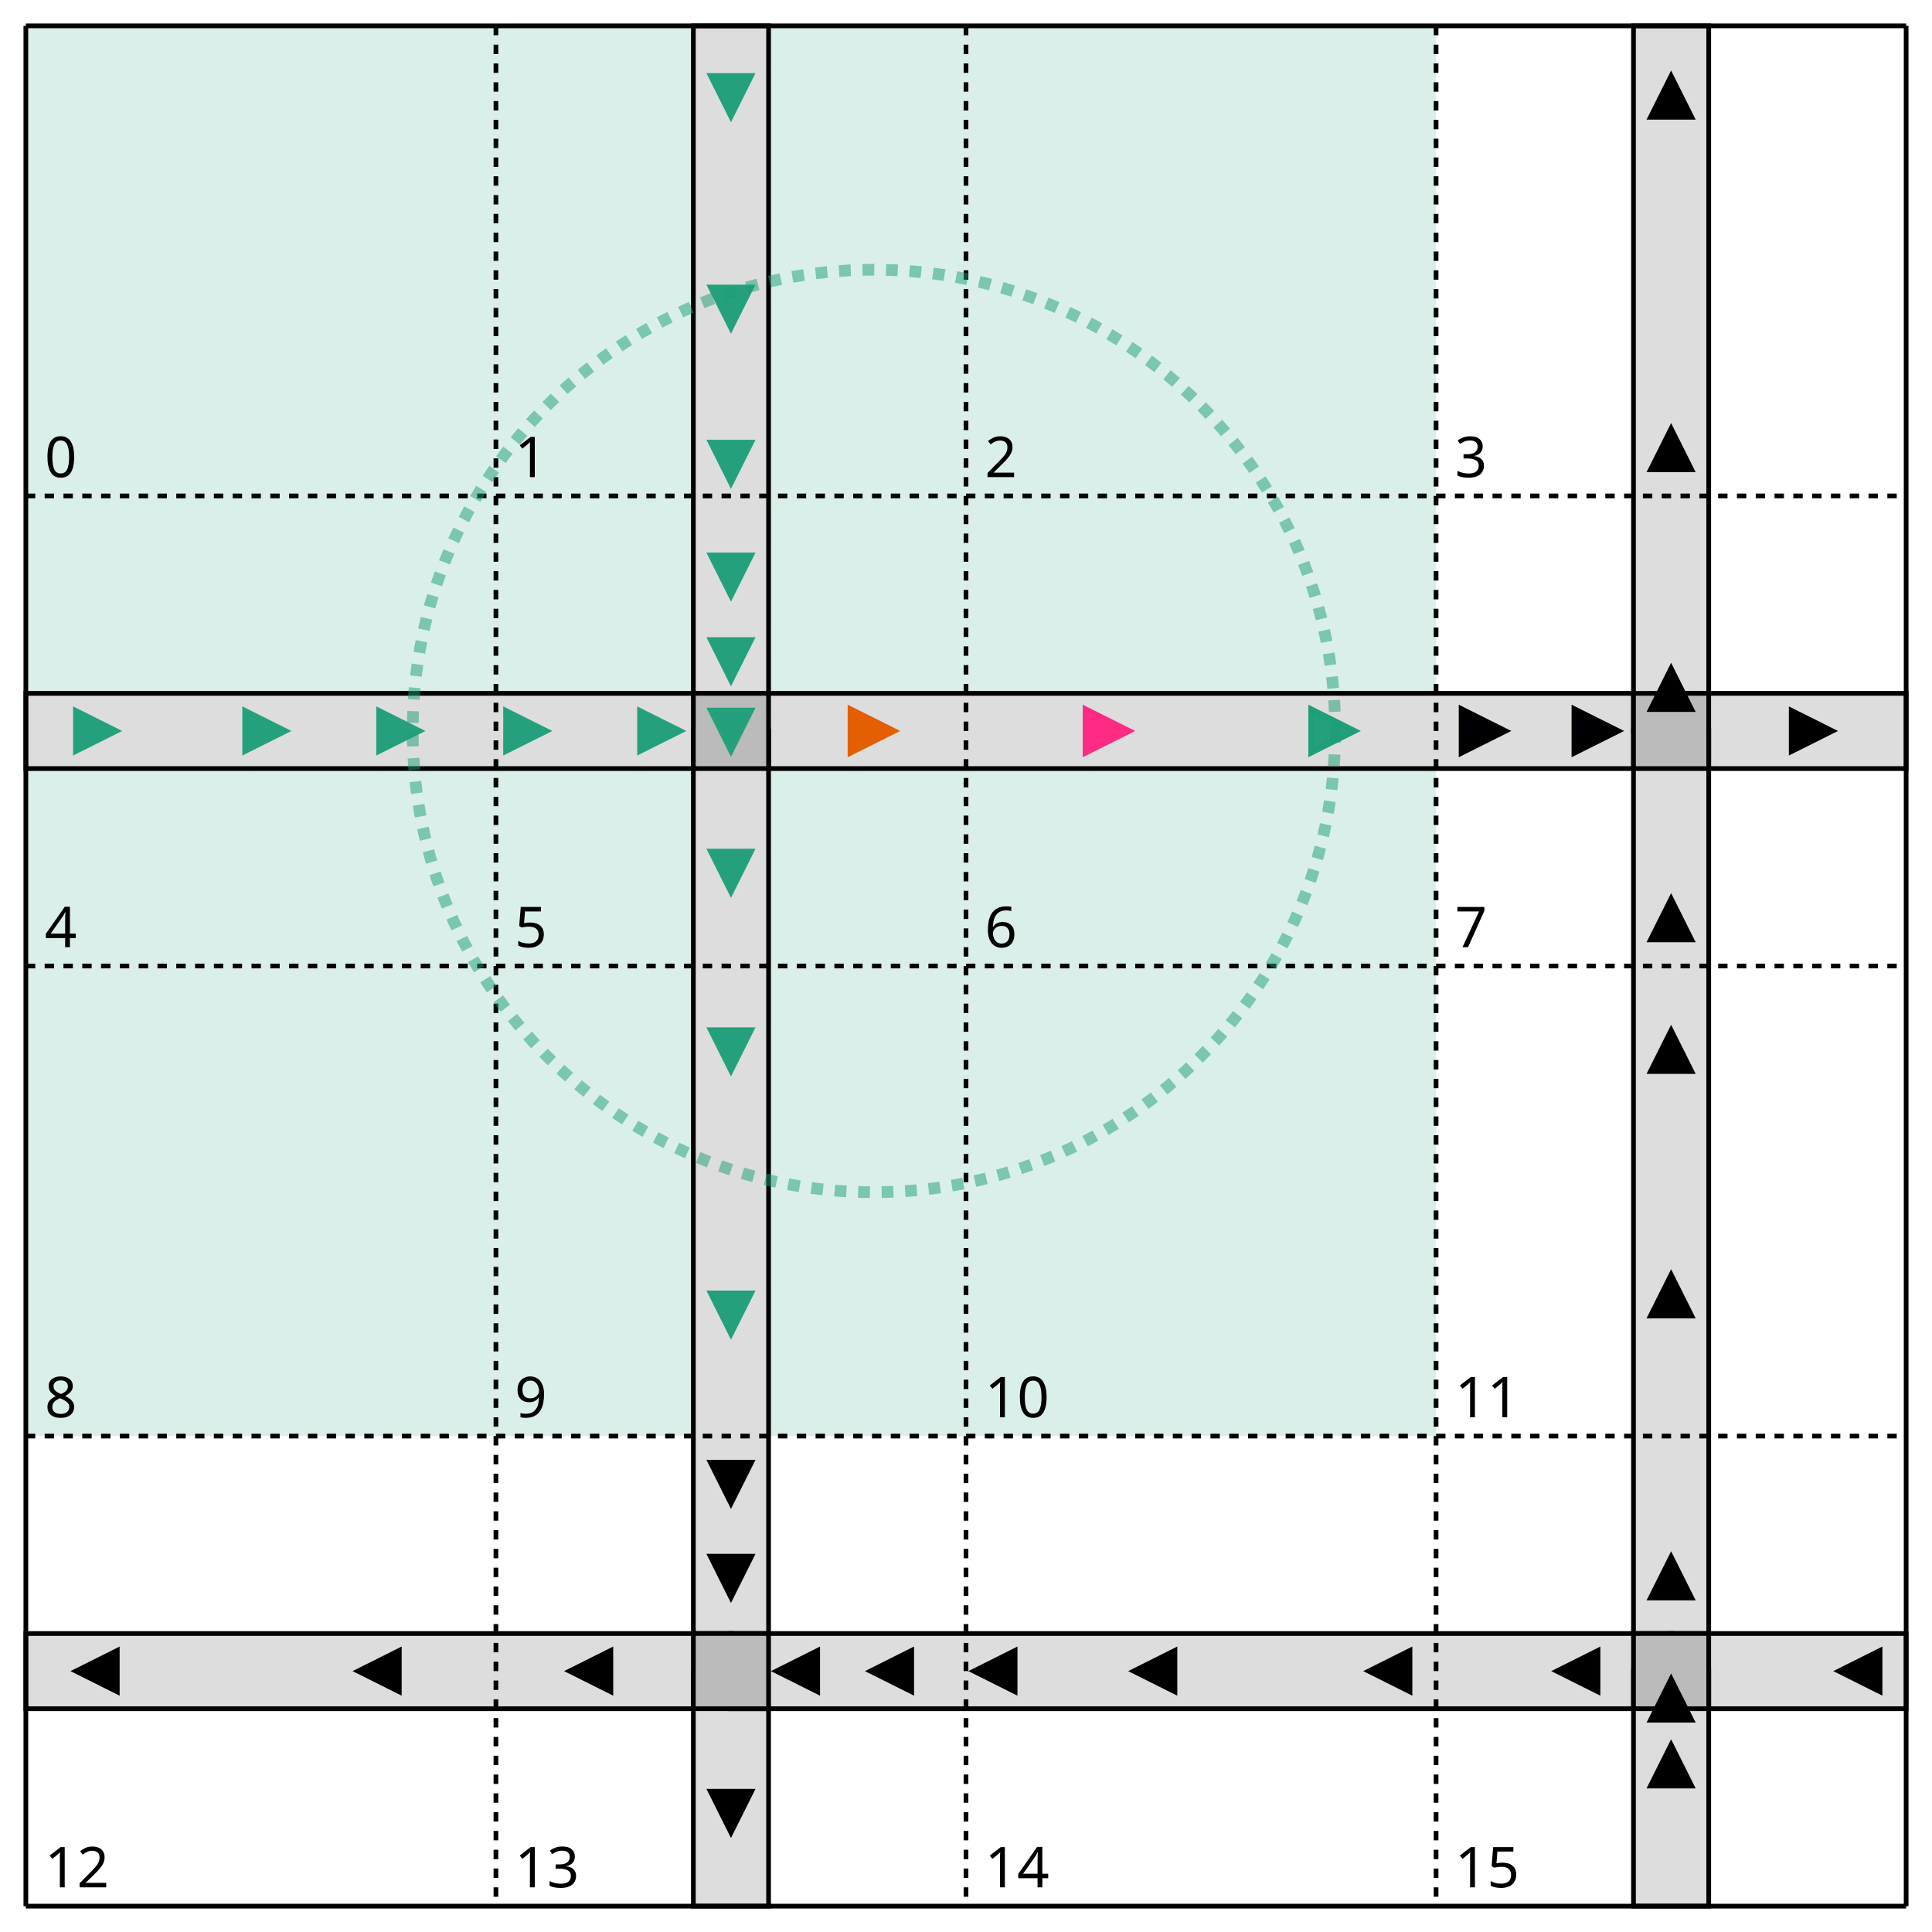
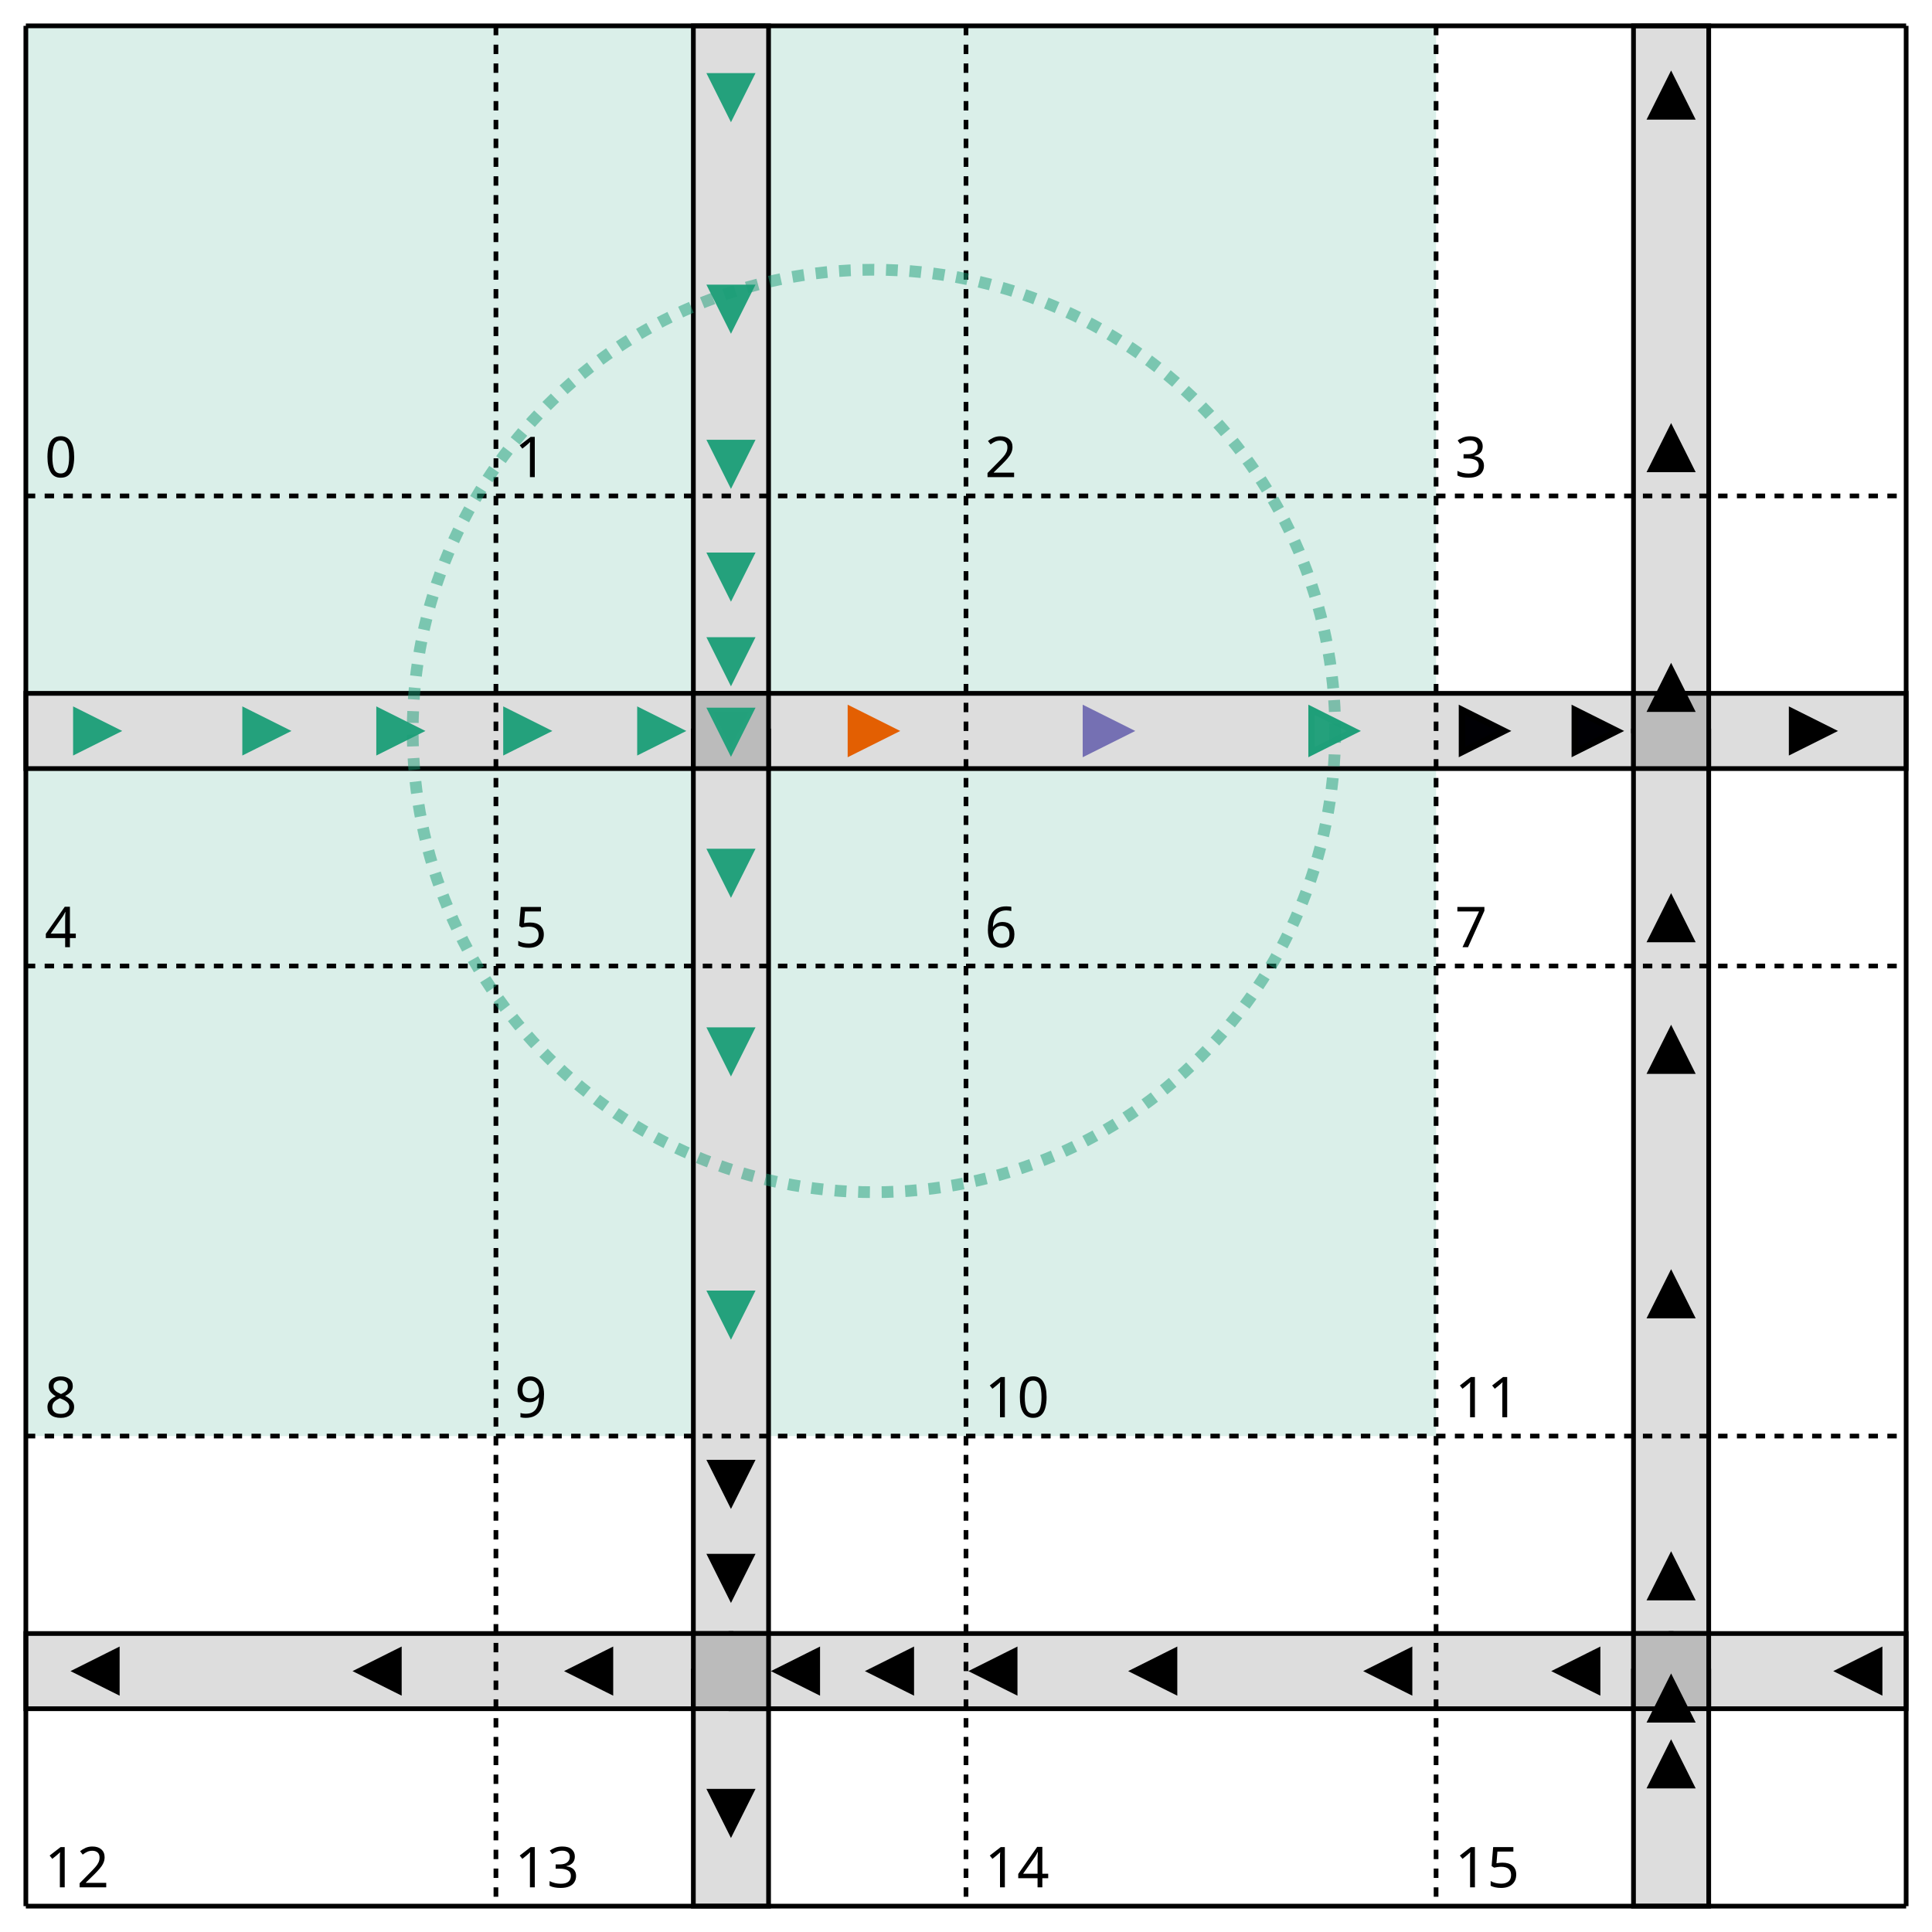
<svg xmlns="http://www.w3.org/2000/svg" height="328.8" viewBox="0 0 411 411" width="328.8" version="1.1" id="svg179">
  <defs id="defs7">
    <linearGradient id="grad1">
      <stop offset="55%" stop-color="green" id="stop2" />
      <stop offset="55%" stop-color="red" id="stop4" />
    </linearGradient>
  </defs>
  <rect height="300" stroke="None" width="300" x="5.5" y="5.5" id="rect9" style="fill:#1b9e77;fill-opacity:0.161;stroke-width:0;stroke:#1f9f79;stroke-opacity:1" />
  <rect height="150" width="16" x="147.5" y="5.5" id="rect11" style="fill:#dddddd;fill-opacity:1;stroke:#000000;stroke-width:1" />
  <rect height="150" transform="rotate(-90)" width="16" x="-163.5" y="5.5" id="rect13" style="fill:#dddddd;fill-opacity:1;stroke:#000000;stroke-width:1" />
  <rect height="200" transform="rotate(-90)" width="16" x="-163.5" y="155.5" id="rect15" style="fill:#dddddd;fill-opacity:1;stroke:#000000;stroke-width:1" />
  <rect height="200" width="16" x="147.5" y="155.5" id="rect17" style="fill:#dddddd;fill-opacity:1;stroke:#000000;stroke-width:1" />
  <rect height="150" transform="scale(-1)" width="16" x="-363.5" y="-155.5" id="rect19" style="fill:#dddddd;fill-opacity:1;stroke:#000000;stroke-width:1" />
  <rect height="50" transform="rotate(-90)" width="16" x="-163.5" y="355.5" id="rect21" style="fill:#dddddd;fill-opacity:1;stroke:#000000;stroke-width:1" />
  <rect height="150" transform="rotate(90)" width="16" x="347.5" y="-155.5" id="rect23" style="fill:#dddddd;fill-opacity:1;stroke:#000000;stroke-width:1" />
  <rect height="50" width="16" x="147.5" y="355.5" id="rect25" style="fill:#dddddd;fill-opacity:1;stroke:#000000;stroke-width:1" />
  <rect height="200" transform="scale(-1)" width="16" x="-363.5" y="-355.5" id="rect27" style="fill:#dddddd;fill-opacity:1;stroke:#000000;stroke-width:1" />
  <rect height="200" transform="rotate(90)" width="16" x="347.5" y="-355.5" id="rect29" style="fill:#dddddd;fill-opacity:1;stroke:#000000;stroke-width:1" />
  <rect height="50" transform="rotate(90)" width="16" x="347.5" y="-405.5" id="rect31" style="fill:#dddddd;fill-opacity:1;stroke:#000000;stroke-width:1" />
  <rect height="50" transform="scale(-1)" width="16" x="-363.5" y="-405.5" id="rect33" style="fill:#dddddd;fill-opacity:1;stroke:#000000;stroke-width:1" />
  <rect height="16" width="16" x="147.5" y="147.5" id="rect35" style="fill:#bbbbbb;fill-opacity:1;stroke:#000000;stroke-width:1" />
  <rect height="16" width="16" x="347.5" y="147.5" id="rect37" style="fill:#bbbbbb;fill-opacity:1;stroke:#000000;stroke-width:1" />
  <rect height="16" width="16" x="147.5" y="347.5" id="rect39" style="fill:#bbbbbb;fill-opacity:1;stroke:#000000;stroke-width:1" />
  <rect height="16" width="16" x="347.5" y="347.5" id="rect41" style="fill:#bbbbbb;fill-opacity:1;stroke:#000000;stroke-width:1" />
  <line x1="5.5" x2="5.5" y1="5.5" y2="405.5" id="line43" style="stroke:#000000;stroke-width:1" />
  <line x1="105.5" x2="105.5" y1="5.5" y2="405.5" id="line45" style="stroke:#000000;stroke-width:1;stroke-dasharray:2, 2" />
  <line x1="205.5" x2="205.5" y1="5.5" y2="405.5" id="line47" style="stroke:#000000;stroke-width:1;stroke-dasharray:2, 2" />
  <line x1="305.5" x2="305.5" y1="5.5" y2="405.5" id="line49" style="stroke:#000000;stroke-width:1;stroke-dasharray:2, 2" />
  <line x1="405.5" x2="405.5" y1="5.5" y2="405.5" id="line51" style="stroke:#000000;stroke-width:1" />
  <line x1="5.5" x2="405.5" y1="5.5" y2="5.5" id="line53" style="stroke:#000000;stroke-width:1" />
  <line x1="5.5" x2="405.5" y1="105.5" y2="105.5" id="line55" style="stroke:#000000;stroke-width:1;stroke-dasharray:2, 2" />
  <line x1="5.5" x2="405.5" y1="205.5" y2="205.5" id="line57" style="stroke:#000000;stroke-width:1;stroke-dasharray:2, 2" />
  <line x1="5.5" x2="405.5" y1="305.5" y2="305.5" id="line59" style="stroke:#000000;stroke-width:1;stroke-dasharray:2, 2" />
  <line x1="5.5" x2="405.5" y1="405.5" y2="405.5" id="line61" style="stroke:#000000;stroke-width:1" />
  <text font-size="12" x="9.5" y="101.5" id="text63" style="font-size:12px;font-family:sans;fill:#000000">0</text>
  <text font-size="12" x="109.5" y="101.5" id="text65" style="font-size:12px;font-family:sans;fill:#000000">1</text>
  <text font-size="12" x="209.5" y="101.5" id="text67" style="font-size:12px;font-family:sans;fill:#000000">2</text>
  <text font-size="12" x="309.5" y="101.5" id="text69" style="font-size:12px;font-family:sans;fill:#000000">3</text>
  <text font-size="12" x="9.5" y="201.5" id="text71" style="font-size:12px;font-family:sans;fill:#000000">4</text>
  <text font-size="12" x="109.5" y="201.5" id="text73" style="font-size:12px;font-family:sans;fill:#000000">5</text>
  <text font-size="12" x="209.5" y="201.5" id="text75" style="font-size:12px;font-family:sans;fill:#000000">6</text>
  <text font-size="12" x="309.5" y="201.5" id="text77" style="font-size:12px;font-family:sans;fill:#000000">7</text>
  <text font-size="12" x="9.5" y="301.5" id="text79" style="font-size:12px;font-family:sans;fill:#000000">8</text>
  <text font-size="12" x="109.5" y="301.5" id="text81" style="font-size:12px;font-family:sans;fill:#000000">9</text>
  <text font-size="12" x="209.5" y="301.5" id="text83" style="font-size:12px;font-family:sans;fill:#000000">10</text>
  <text font-size="12" x="309.5" y="301.5" id="text85" style="font-size:12px;font-family:sans;fill:#000000">11</text>
  <text font-size="12" x="9.5" y="401.5" id="text87" style="font-size:12px;font-family:sans;fill:#000000">12</text>
  <text font-size="12" x="109.5" y="401.5" id="text89" style="font-size:12px;font-family:sans;fill:#000000">13</text>
  <text font-size="12" x="209.5" y="401.5" id="text91" style="font-size:12px;font-family:sans;fill:#000000">14</text>
  <text font-size="12" x="309.5" y="401.5" id="text93" style="font-size:12px;font-family:sans;fill:#000000">15</text>
  <polygon points="10,10 0,10 5,0 " transform="matrix(-0.9,0,0,-0.9,160,25)" id="polygon95" style="fill:#1b9e77;fill-opacity:0.949;stroke:#24a17c;stroke-opacity:1" />
  <polygon points="10,10 0,10 5,0 " transform="matrix(-0.9,0,0,-0.9,160,70)" id="polygon97" style="fill:#1b9e77;fill-opacity:0.949;stroke:#24a17c;stroke-opacity:1" />
  <polygon points="10,10 0,10 5,0 " transform="matrix(-0.9,0,0,-0.9,160,103)" id="polygon99" style="fill:#1b9e77;fill-opacity:0.949;stroke:#24a17c;stroke-opacity:1" />
  <polygon points="10,10 0,10 5,0 " transform="matrix(-0.9,0,0,-0.9,160,127)" id="polygon101" style="fill:#1b9e77;fill-opacity:0.949;stroke:#24a17c;stroke-opacity:1" />
  <polygon points="10,10 0,10 5,0 " transform="matrix(-0.9,0,0,-0.9,160,145)" id="polygon103" style="fill:#1b9e77;fill-opacity:0.949;stroke:#24a17c;stroke-opacity:1" />
  <polygon points="10,10 0,10 5,0 " transform="matrix(-0.9,0,0,-0.9,160,160)" id="polygon105" style="fill:#1b9e77;fill-opacity:0.949;stroke:#24a17c;stroke-opacity:1" />
  <polygon points="10,10 0,10 5,0 " transform="matrix(0,0.9,-0.9,0,25,151)" id="polygon107" style="fill:#1b9e77;fill-opacity:0.949;stroke:#24a17c;stroke-opacity:1" />
  <polygon points="10,10 0,10 5,0 " transform="matrix(0,0.9,-0.9,0,61,151)" id="polygon109" style="fill:#1b9e77;fill-opacity:0.949;stroke:#24a17c;stroke-opacity:1" />
  <polygon points="10,10 0,10 5,0 " transform="matrix(0,0.9,-0.9,0,89.5,151)" id="polygon111" style="fill:#1b9e77;fill-opacity:0.949;stroke:#24a17c;stroke-opacity:1" />
  <polygon points="10,10 0,10 5,0 " transform="matrix(0,0.9,-0.9,0,116.5,151)" id="polygon113" style="fill:#1b9e77;fill-opacity:0.949;stroke:#24a17c;stroke-opacity:1" />
  <polygon points="10,10 0,10 5,0 " transform="matrix(0,0.9,-0.9,0,145,151)" id="polygon115" style="fill:#1b9e77;fill-opacity:0.949;stroke:#24a17c;stroke-opacity:1" />
  <polygon points="10,10 0,10 5,0 " transform="matrix(0,0.9,-0.9,0,190,151)" id="polygon117" style="fill:#e35f02;stroke:#e35f02;stroke-width:1.5;stroke-opacity:1;fill-opacity:1" />
-   <polygon points="10,10 0,10 5,0 " transform="matrix(0,0.9,-0.9,0,240,151)" id="polygon119" style="fill:#ff2a83;stroke:#ff2a83;stroke-width:1.5;stroke-opacity:1;fill-opacity:1" />
+   <polygon points="10,10 0,10 5,0 " transform="matrix(0,0.9,-0.9,0,240,151)" id="polygon119" style="fill:#7570b3;stroke:#7570b3;stroke-width:1.5;stroke-opacity:1;fill-opacity:1" />
  <polygon points="10,10 0,10 5,0 " transform="matrix(0,0.9,-0.9,0,288,151)" id="polygon121" style="fill:#1b9e77;stroke:#1f9f79;stroke-width:1.5;fill-opacity:0.949;stroke-opacity:1" />
  <polygon points="10,10 0,10 5,0 " transform="matrix(0,0.9,-0.9,0,320,151)" id="polygon123" style="fill:#000004;stroke:#000000;stroke-width:1.5;fill-opacity:1;stroke-opacity:1" />
  <polygon points="10,10 0,10 5,0 " transform="matrix(0,0.9,-0.9,0,344,151)" id="polygon125" style="fill:#000004;stroke:#000000;stroke-width:1.5;fill-opacity:1;stroke-opacity:1" />
  <polygon points="10,10 0,10 5,0 " transform="matrix(-0.9,0,0,-0.9,160,190)" id="polygon127" style="fill:#1b9e77;fill-opacity:0.949;stroke:#24a17c;stroke-opacity:1" />
  <polygon points="10,10 0,10 5,0 " transform="matrix(-0.9,0,0,-0.9,160,228)" id="polygon129" style="fill:#1b9e77;fill-opacity:0.949;stroke:#24a17c;stroke-opacity:1" />
  <polygon points="10,10 0,10 5,0 " transform="matrix(-0.9,0,0,-0.9,160,284)" id="polygon131" style="fill:#1b9e77;fill-opacity:0.949;stroke:#24a17c;stroke-opacity:1" />
  <polygon points="10,10 0,10 5,0 " transform="matrix(-0.9,0,0,-0.9,160,320)" id="polygon133" style="fill:#000000;fill-opacity:1;stroke:#000000;stroke-opacity:1" />
  <polygon points="10,10 0,10 5,0 " transform="matrix(-0.9,0,0,-0.9,160,340)" id="polygon135" style="fill:#000000;fill-opacity:1;stroke:#000000;stroke-opacity:1" />
  <polygon points="10,10 0,10 5,0 " transform="matrix(0.9,0,0,0.9,351,142)" id="polygon137" style="fill:#000000;fill-opacity:1;stroke:#000000;stroke-opacity:1" />
  <polygon points="10,10 0,10 5,0 " transform="matrix(0.9,0,0,0.9,351,91)" id="polygon139" style="fill:#000000;fill-opacity:1;stroke:#000000;stroke-opacity:1" />
  <polygon points="10,10 0,10 5,0 " transform="matrix(0.9,0,0,0.9,351,16)" id="polygon141" style="fill:#000000;fill-opacity:1;stroke:#000000;stroke-opacity:1" />
  <polygon points="10,10 0,10 5,0 " transform="matrix(0,0.9,-0.9,0,390,151)" id="polygon143" style="fill:#000000;fill-opacity:1;stroke:#000000;stroke-opacity:1" />
  <polygon points="10,10 0,10 5,0 " transform="matrix(0,-0.9,0.9,0,121,360)" id="polygon145" style="fill:#000000;fill-opacity:1;stroke:#000000;stroke-opacity:1" />
  <polygon points="10,10 0,10 5,0 " transform="matrix(0,-0.9,0.9,0,76,360)" id="polygon147" style="fill:#000000;fill-opacity:1;stroke:#000000;stroke-opacity:1" />
  <polygon points="10,10 0,10 5,0 " transform="matrix(0,-0.9,0.9,0,16,360)" id="polygon149" style="fill:#000000;fill-opacity:1;stroke:#000000;stroke-opacity:1" />
  <polygon points="10,10 0,10 5,0 " transform="matrix(-0.9,0,0,-0.9,160,390)" id="polygon151" style="fill:#000000;fill-opacity:1;stroke:#000000;stroke-opacity:1" />
  <polygon points="10,10 0,10 5,0 " transform="matrix(0.9,0,0,0.9,351,331)" id="polygon153" style="fill:#000000;fill-opacity:1;stroke:#000000;stroke-opacity:1" />
  <polygon points="10,10 0,10 5,0 " transform="matrix(0.9,0,0,0.9,351,271)" id="polygon155" style="fill:#000000;fill-opacity:1;stroke:#000000;stroke-opacity:1" />
  <polygon points="10,10 0,10 5,0 " transform="matrix(0.9,0,0,0.9,351,219)" id="polygon157" style="fill:#000000;fill-opacity:1;stroke:#000000;stroke-opacity:1" />
  <polygon points="10,10 0,10 5,0 " transform="matrix(0.9,0,0,0.9,351,191)" id="polygon159" style="fill:#000000;fill-opacity:1;stroke:#000000;stroke-opacity:1" />
  <polygon points="10,10 0,10 5,0 " transform="matrix(0,-0.9,0.9,0,331,360)" id="polygon161" style="fill:#000000;fill-opacity:1;stroke:#000000;stroke-opacity:1" />
  <polygon points="10,10 0,10 5,0 " transform="matrix(0,-0.9,0.9,0,291,360)" id="polygon163" style="fill:#000000;fill-opacity:1;stroke:#000000;stroke-opacity:1" />
  <polygon points="10,10 0,10 5,0 " transform="matrix(0,-0.9,0.9,0,241,360)" id="polygon165" style="fill:#000000;fill-opacity:1;stroke:#000000;stroke-opacity:1" />
  <polygon points="10,10 0,10 5,0 " transform="matrix(0,-0.9,0.9,0,207,360)" id="polygon167" style="fill:#000000;fill-opacity:1;stroke:#000000;stroke-opacity:1" />
  <polygon points="10,10 0,10 5,0 " transform="matrix(0,-0.9,0.9,0,185,360)" id="polygon169" style="fill:#000000;fill-opacity:1;stroke:#000000;stroke-opacity:1" />
  <polygon points="10,10 0,10 5,0 " transform="matrix(0,-0.9,0.9,0,165,360)" id="polygon171" style="fill:#000000;fill-opacity:1;stroke:#000000;stroke-opacity:1" />
  <polygon points="10,10 0,10 5,0 " transform="matrix(0,-0.9,0.9,0,391,360)" id="polygon173" style="fill:#000000;fill-opacity:1;stroke:#000000;stroke-opacity:1" />
  <polygon points="10,10 0,10 5,0 " transform="matrix(0.9,0,0,0.9,351,371)" id="polygon175" style="fill:#000000;fill-opacity:1;stroke:#000000;stroke-opacity:1" />
  <polygon points="10,10 0,10 5,0 " transform="matrix(0.9,0,0,0.9,351,357)" id="polygon177" style="fill:#000000;fill-opacity:1;stroke:#000000;stroke-opacity:1" />
  <circle style="fill:none;fill-opacity:1;stroke:#1a9e77;stroke-width:2.5;stroke-opacity:0.936;stroke-miterlimit:4;stroke-dasharray:2.5, 2.5;stroke-dashoffset:0;opacity:0.528" id="path6899" cx="185.917" cy="155.5" r="98.12" />
</svg>
